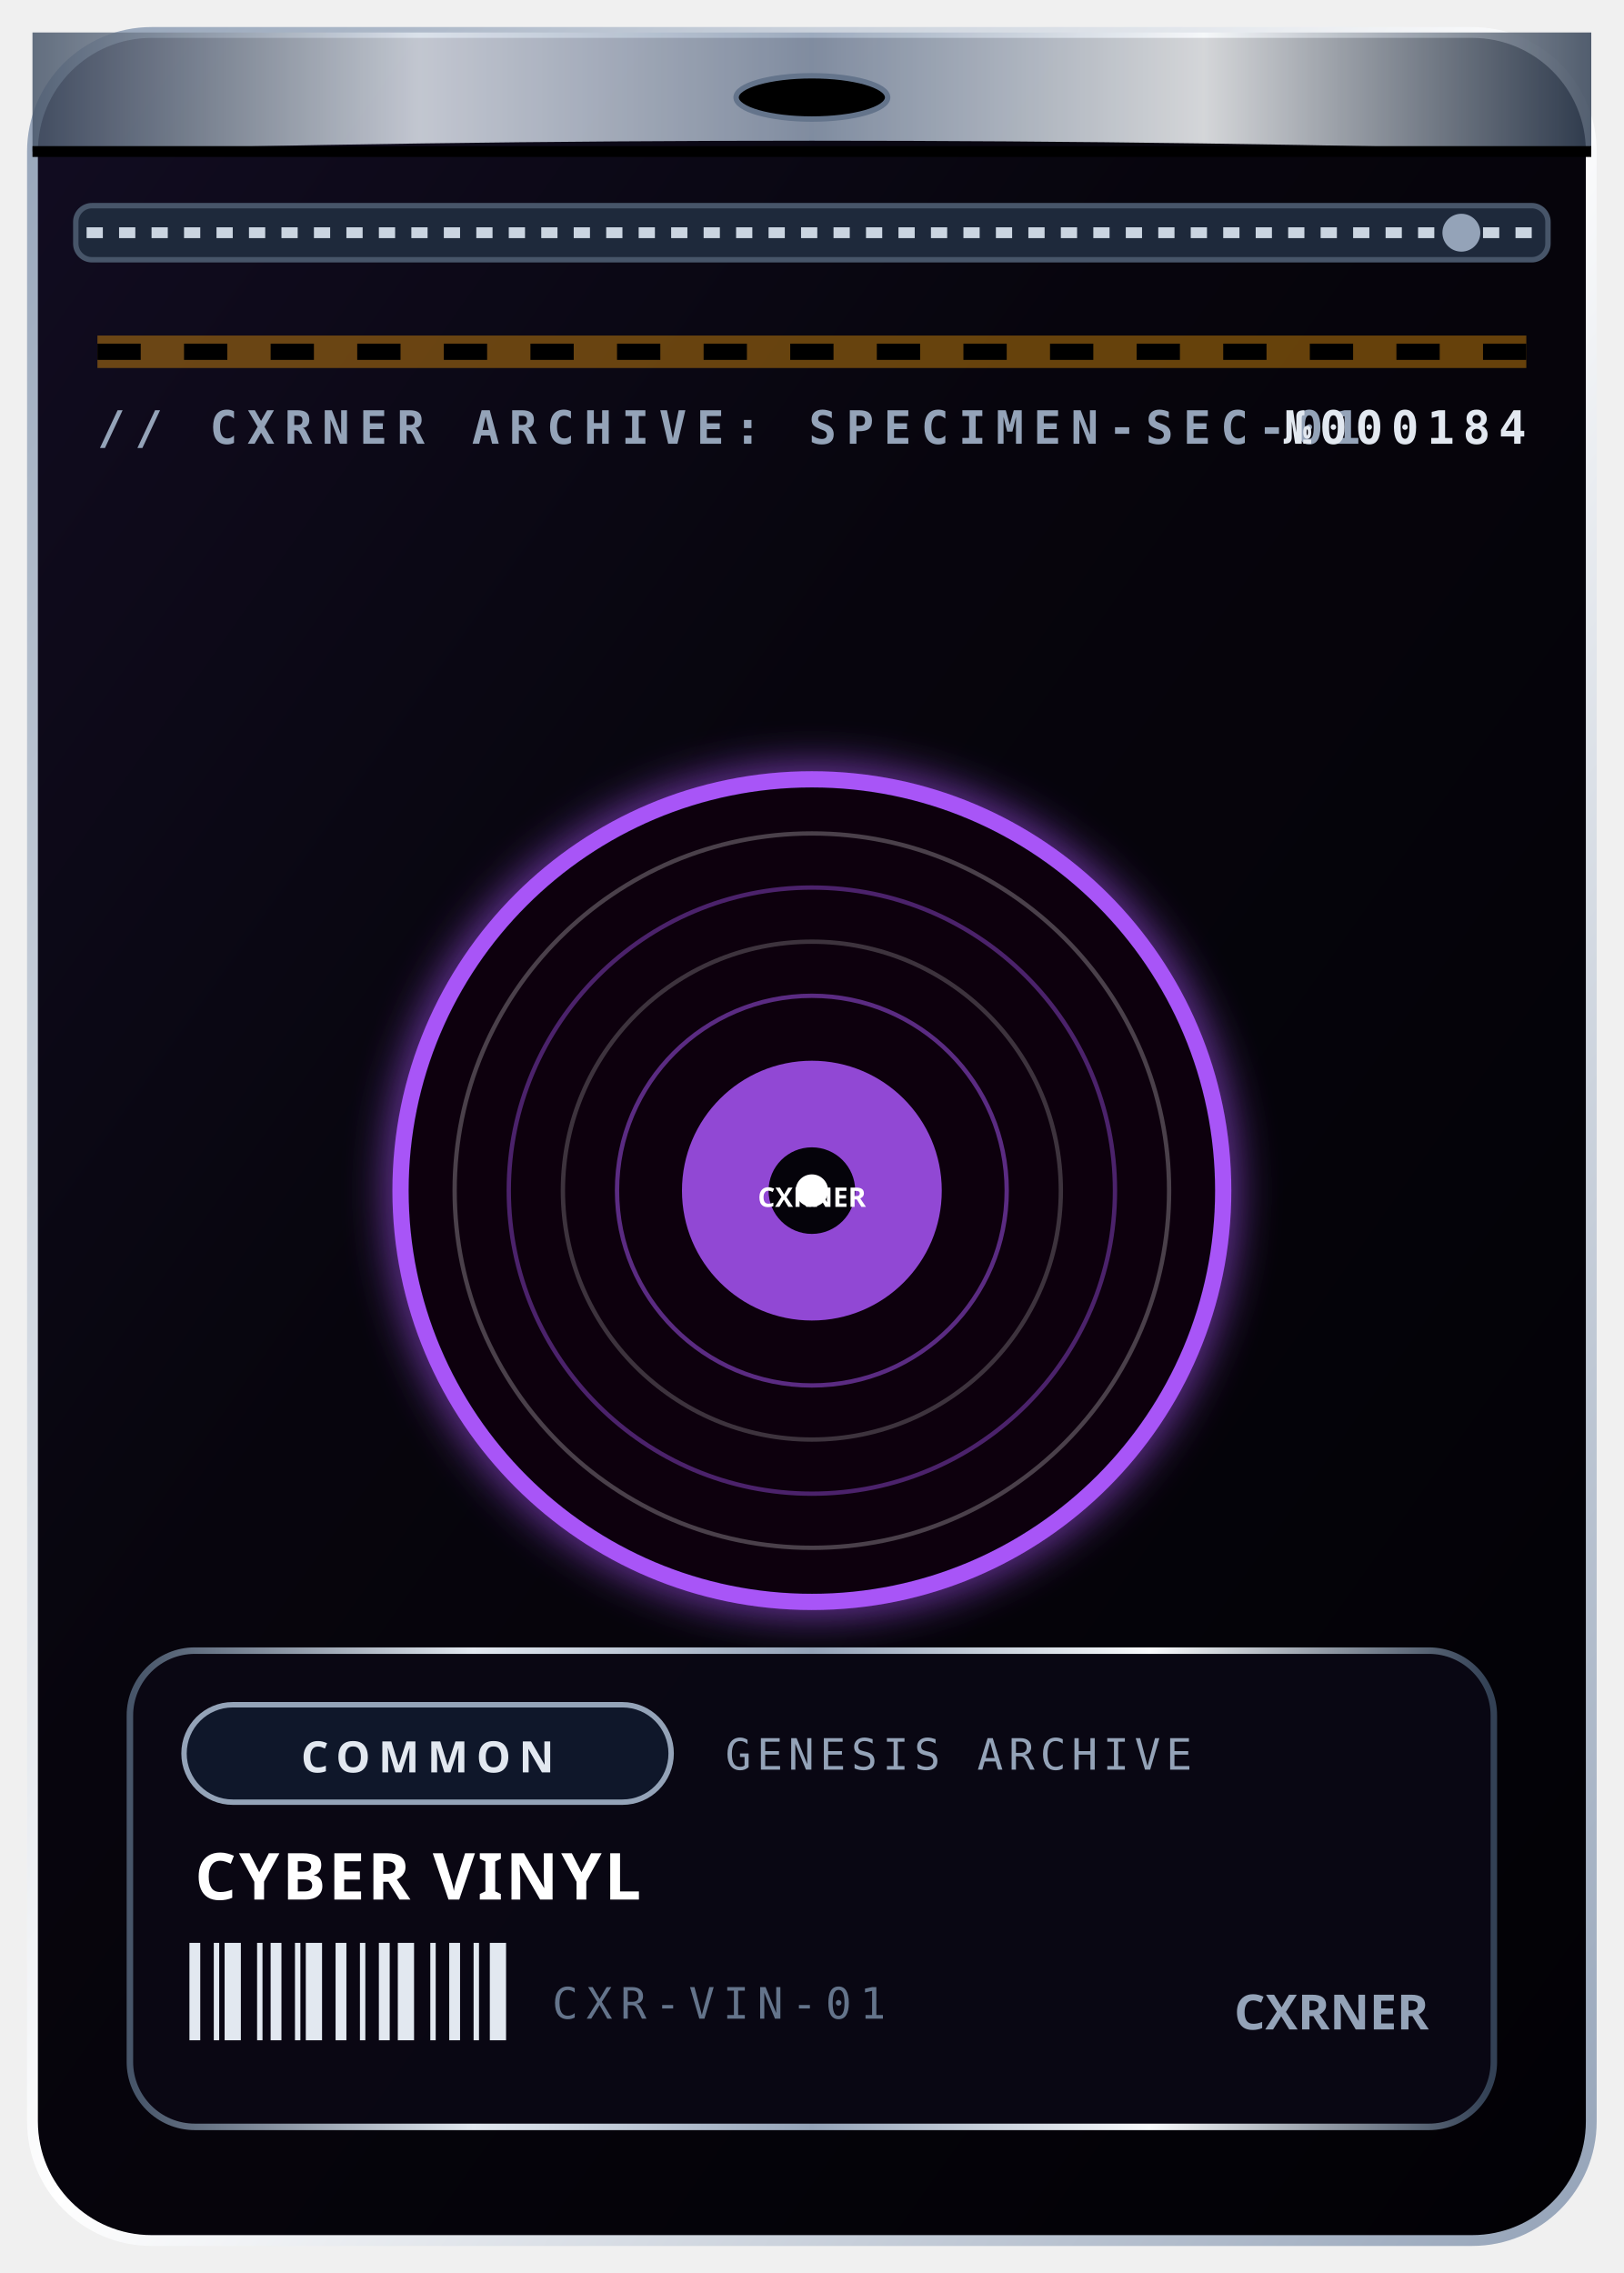
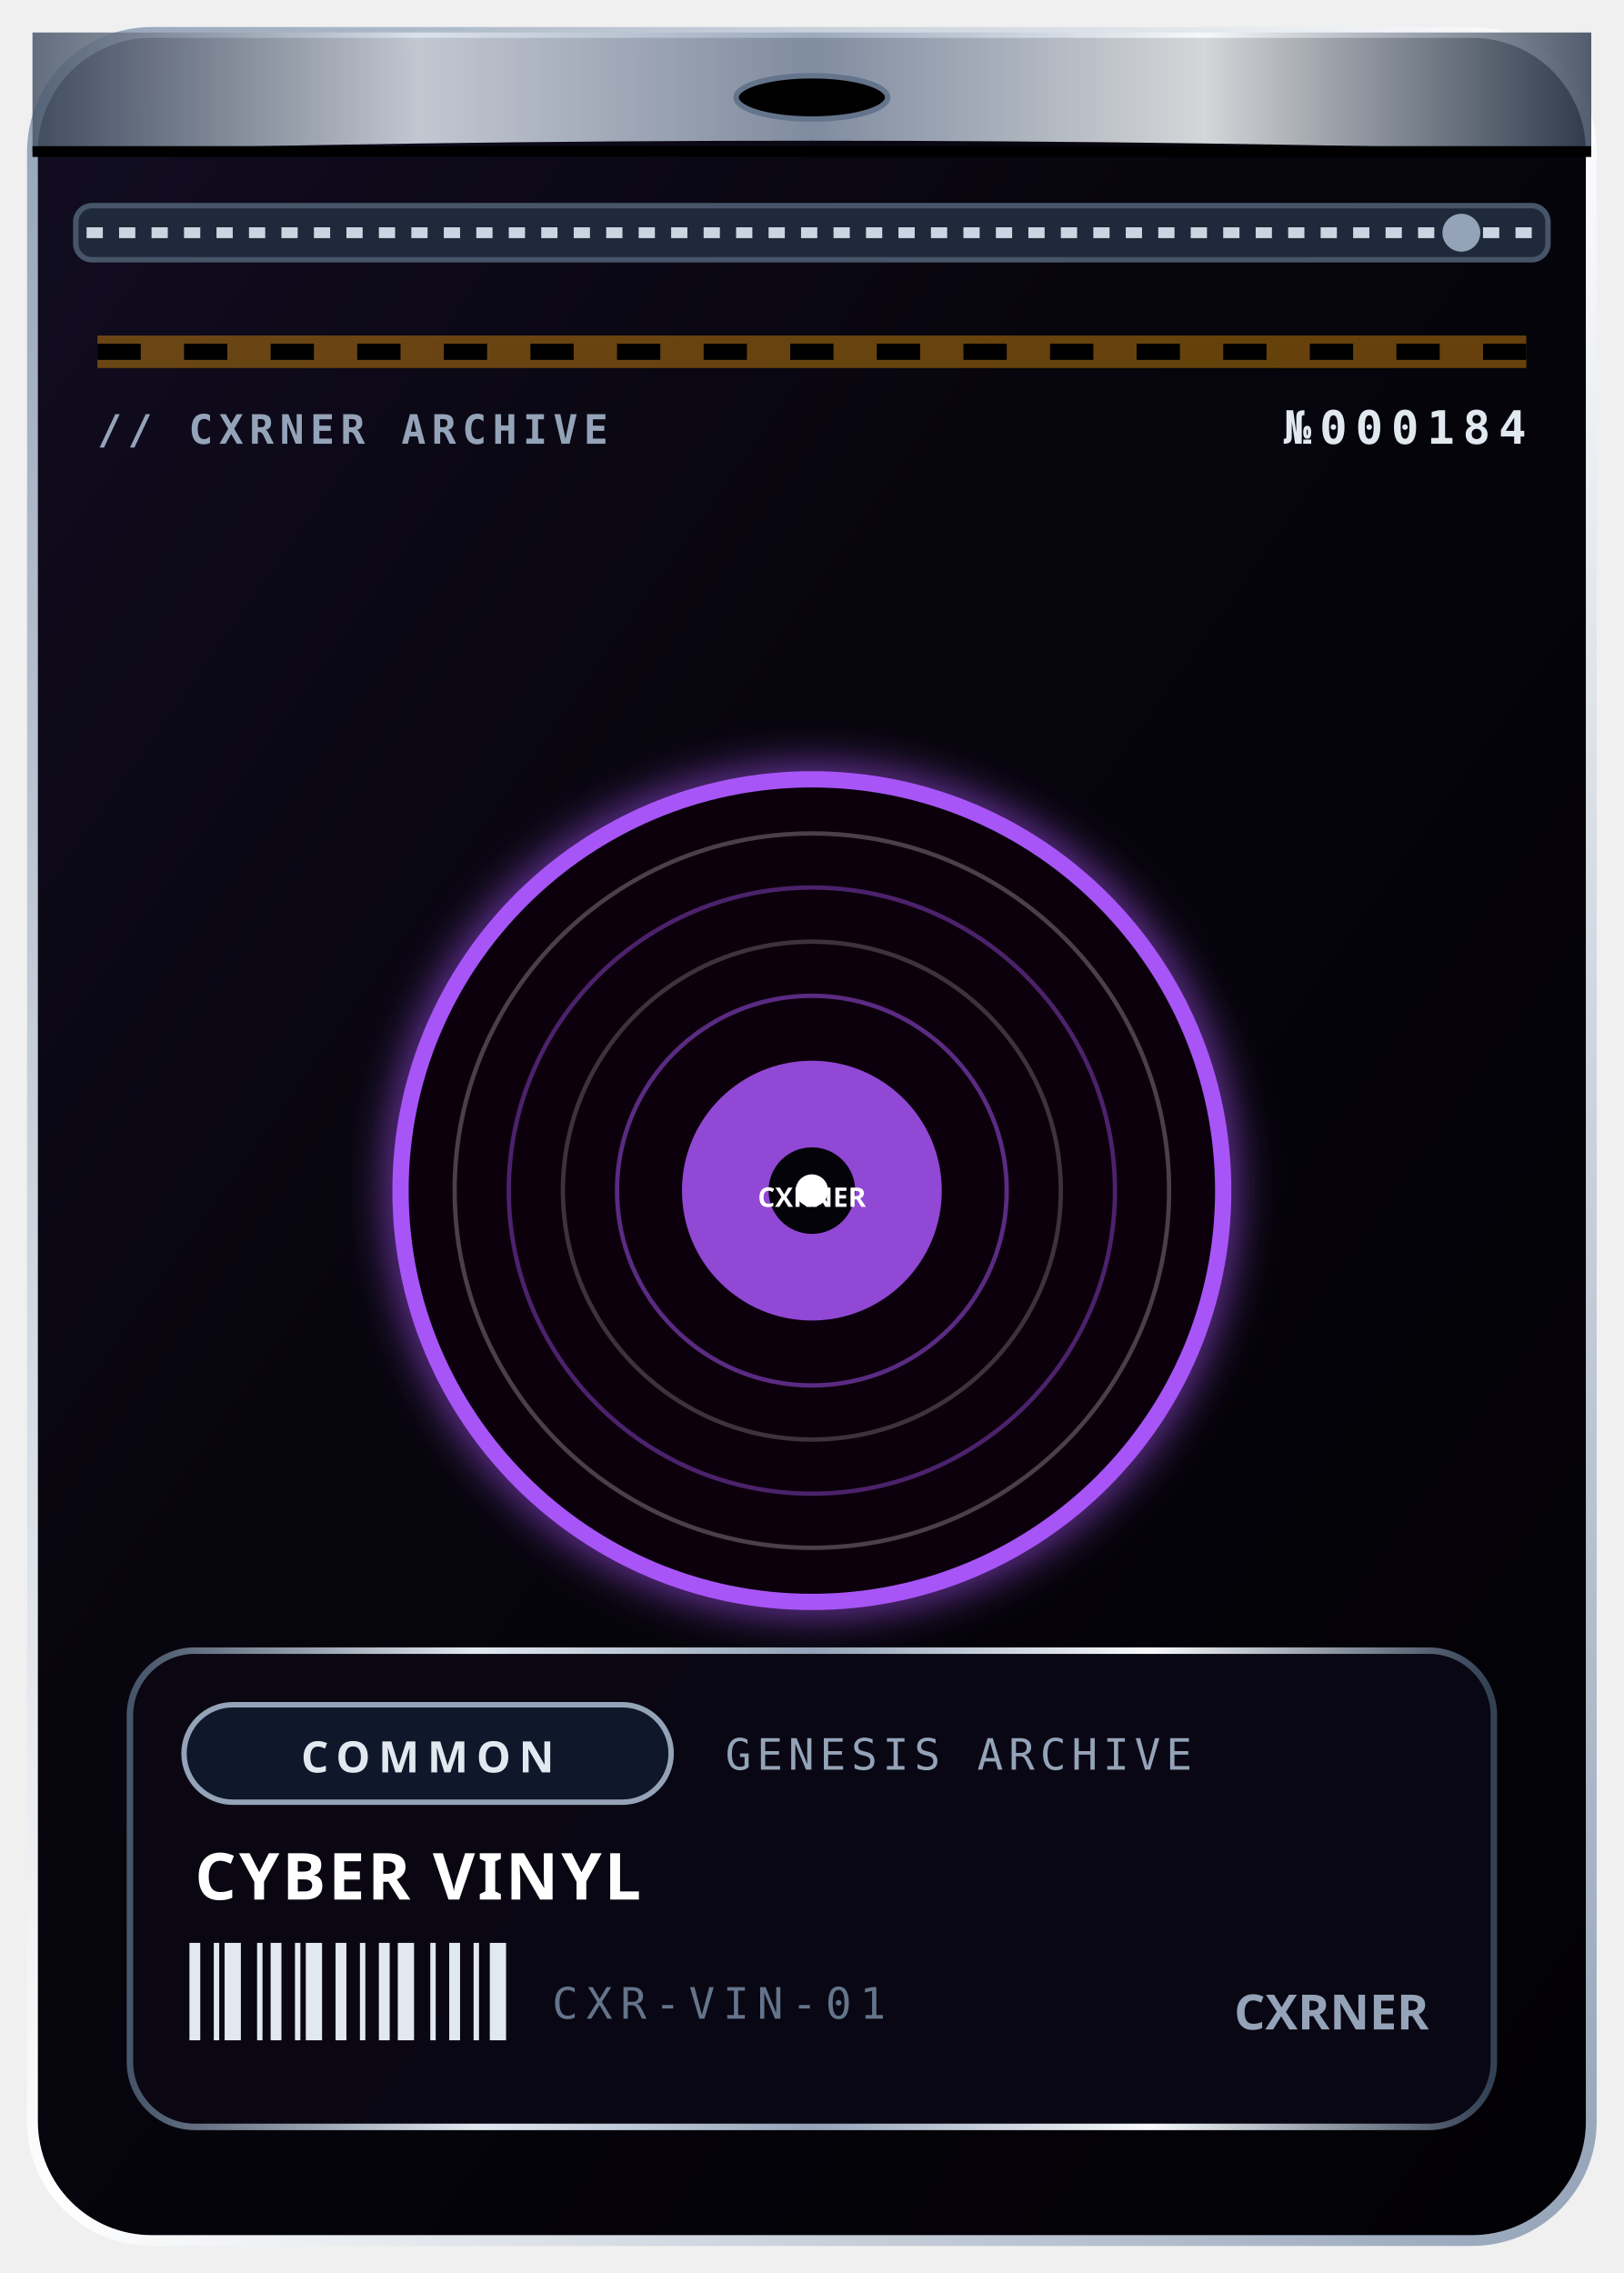
- <svg xmlns="http://www.w3.org/2000/svg" viewBox="0 0 300 420" width="100%" height="100%">
+ <svg xmlns="http://www.w3.org/2000/svg" viewBox="0 0 300 420" width="300" height="420">
  <defs>
    <filter id="glow" x="-20%" y="-20%" width="140%" height="140%">
      <feGaussianBlur stdDeviation="4" result="blur" />
      <feComposite in="SourceGraphic" in2="blur" operator="over" />
    </filter>
    <linearGradient id="bg_grad" x1="0%" y1="0%" x2="100%" y2="100%">
      <stop offset="0%" stop-color="#120D22" />
      <stop offset="40%" stop-color="#07050D" />
      <stop offset="100%" stop-color="#020105" />
    </linearGradient>
    <linearGradient id="foil_metal" x1="0%" y1="0%" x2="100%" y2="0%">
      <stop offset="0%" stop-color="#475569" />
      <stop offset="25%" stop-color="#E2E8F0" />
      <stop offset="50%" stop-color="#94A3B8" />
      <stop offset="75%" stop-color="#F8FAFC" />
      <stop offset="100%" stop-color="#334155" />
    </linearGradient>
    <linearGradient id="rarity_border" x1="0%" y1="0%" x2="100%" y2="100%">
      <stop offset="0%" stop-color="#94A3B8" />
      <stop offset="50%" stop-color="#FFFFFF" />
      <stop offset="100%" stop-color="#94A3B8" />
    </linearGradient>
  </defs>
  <rect x="6" y="6" width="288" height="408" rx="22" fill="url(#bg_grad)" stroke="url(#rarity_border)" stroke-width="2" />
  <path d="M 6 28 Q 150 24 294 28 L 294 6 Q 150 6 6 6 Z" fill="url(#foil_metal)" opacity="0.85" />
  <line x1="6" y1="28" x2="294" y2="28" stroke="#000000" stroke-width="2" />
  <ellipse cx="150" cy="18" rx="14" ry="4" fill="#000000" stroke="#64748B" stroke-width="1" />
  <rect x="14" y="38" width="272" height="10" rx="3" fill="#1E293B" stroke="#475569" stroke-width="1" />
  <line x1="16" y1="43" x2="284" y2="43" stroke="#CBD5E1" stroke-width="2" stroke-dasharray="3,3" />
  <circle cx="270" cy="43" r="3.5" fill="#94A3B8" />
  <g transform="translate(18, 62)">
    <rect x="0" y="0" width="264" height="6" fill="#F59E0B" opacity="0.4" />
    <line x1="0" y1="3" x2="264" y2="3" stroke="#000000" stroke-width="3" stroke-dasharray="8,8" />
-     <text x="0" y="20" font-family="'Space Grotesk', monospace" font-size="8.5" font-weight="700" fill="#94A3B8" letter-spacing="1.8">
-       // CXRNER ARCHIVE: SPECIMEN-SEC-01
+     <text x="0" y="20" font-family="'Space Grotesk', monospace" font-size="7.5" font-weight="700" fill="#94A3B8" letter-spacing="1.1">
+       // CXRNER ARCHIVE
    </text>
    <text x="264" y="20" font-family="'Space Grotesk', monospace" font-size="8.5" font-weight="700" fill="#E2E8F0" letter-spacing="1.5" text-anchor="end">
      №000184
    </text>
  </g>
  <g transform="translate(150, 220)">
    <circle cx="0" cy="0" r="76" fill="#090611" stroke="#A855F7" stroke-width="3" filter="url(#glow)" />
    <circle cx="0" cy="0" r="66" fill="none" stroke="#FFFFFF" stroke-width="0.8" opacity="0.25" />
    <circle cx="0" cy="0" r="56" fill="none" stroke="#A855F7" stroke-width="0.8" opacity="0.4" />
    <circle cx="0" cy="0" r="46" fill="none" stroke="#FFFFFF" stroke-width="0.8" opacity="0.2" />
    <circle cx="0" cy="0" r="36" fill="none" stroke="#A855F7" stroke-width="0.8" opacity="0.5" />
    <circle cx="0" cy="0" r="24" fill="#A855F7" opacity="0.85" />
    <circle cx="0" cy="0" r="8" fill="#05030A" />
    <circle cx="0" cy="0" r="3" fill="#FFFFFF" />
    <text x="0" y="3" font-family="'Unbounded', sans-serif" font-weight="900" font-size="5" fill="#FFFFFF" text-anchor="middle">CXRNER</text>
  </g>
  <g transform="translate(24, 305)">
    <rect x="0" y="0" width="252" height="88" rx="12" fill="#0A0814" fill-opacity="0.9" stroke="url(#foil_metal)" stroke-width="1.2" />
    <rect x="10" y="10" width="90" height="18" rx="9" fill="#0F172A" stroke="#94A3B8" stroke-width="1" />
    <text x="55" y="22.5" font-family="'Unbounded', sans-serif" font-weight="800" font-size="8" fill="#E2E8F0" letter-spacing="1.5" text-anchor="middle">
      COMMON
    </text>
    <text x="110" y="22" font-family="'Space Grotesk', monospace" font-size="8" fill="#94A3B8" letter-spacing="1">
      GENESIS ARCHIVE
    </text>
    <text x="12" y="46" font-family="'Unbounded', sans-serif" font-weight="900" font-size="12" fill="#FFFFFF" letter-spacing="0.5">
      CYBER VINYL
    </text>
    <g transform="translate(12, 54)">
      <line x1="0" y1="0" x2="0" y2="18" stroke="#E2E8F0" stroke-width="2" />
      <line x1="4" y1="0" x2="4" y2="18" stroke="#E2E8F0" stroke-width="1" />
      <line x1="7" y1="0" x2="7" y2="18" stroke="#E2E8F0" stroke-width="3" />
      <line x1="12" y1="0" x2="12" y2="18" stroke="#E2E8F0" stroke-width="1" />
      <line x1="15" y1="0" x2="15" y2="18" stroke="#E2E8F0" stroke-width="2" />
      <line x1="19" y1="0" x2="19" y2="18" stroke="#E2E8F0" stroke-width="1" />
      <line x1="22" y1="0" x2="22" y2="18" stroke="#E2E8F0" stroke-width="3" />
      <line x1="27" y1="0" x2="27" y2="18" stroke="#E2E8F0" stroke-width="2" />
      <line x1="31" y1="0" x2="31" y2="18" stroke="#E2E8F0" stroke-width="1" />
      <line x1="35" y1="0" x2="35" y2="18" stroke="#E2E8F0" stroke-width="2" />
      <line x1="39" y1="0" x2="39" y2="18" stroke="#E2E8F0" stroke-width="3" />
      <line x1="44" y1="0" x2="44" y2="18" stroke="#E2E8F0" stroke-width="1" />
      <line x1="48" y1="0" x2="48" y2="18" stroke="#E2E8F0" stroke-width="2" />
      <line x1="52" y1="0" x2="52" y2="18" stroke="#E2E8F0" stroke-width="1" />
      <line x1="56" y1="0" x2="56" y2="18" stroke="#E2E8F0" stroke-width="3" />
      <text x="66" y="14" font-family="'Space Grotesk', monospace" font-size="8" fill="#64748B" letter-spacing="1.5">
        CXR-VIN-01
      </text>
    </g>
    <text x="240" y="70" font-family="'Unbounded', sans-serif" font-weight="900" font-size="9" fill="#94A3B8" text-anchor="end">
      CXRNER
    </text>
  </g>
</svg>
